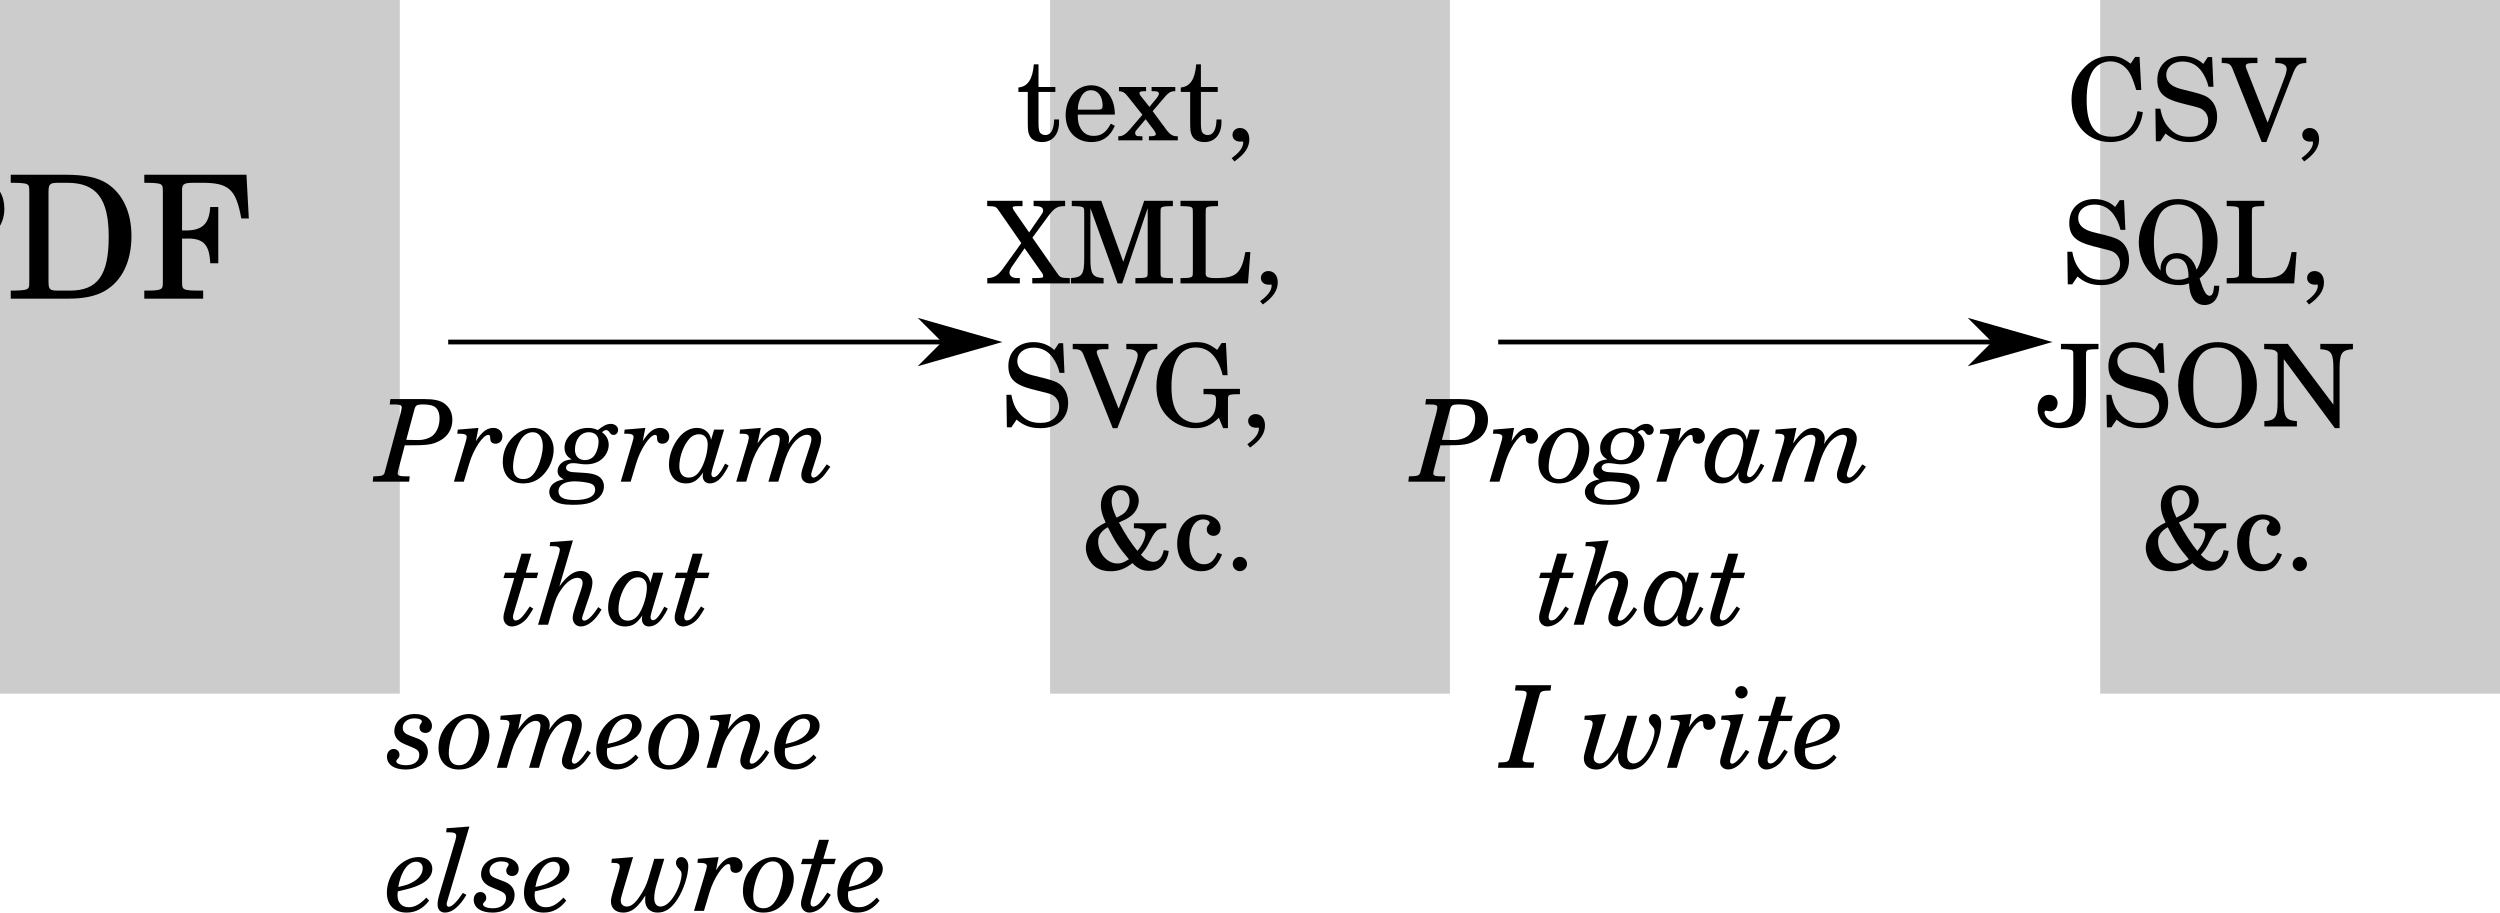
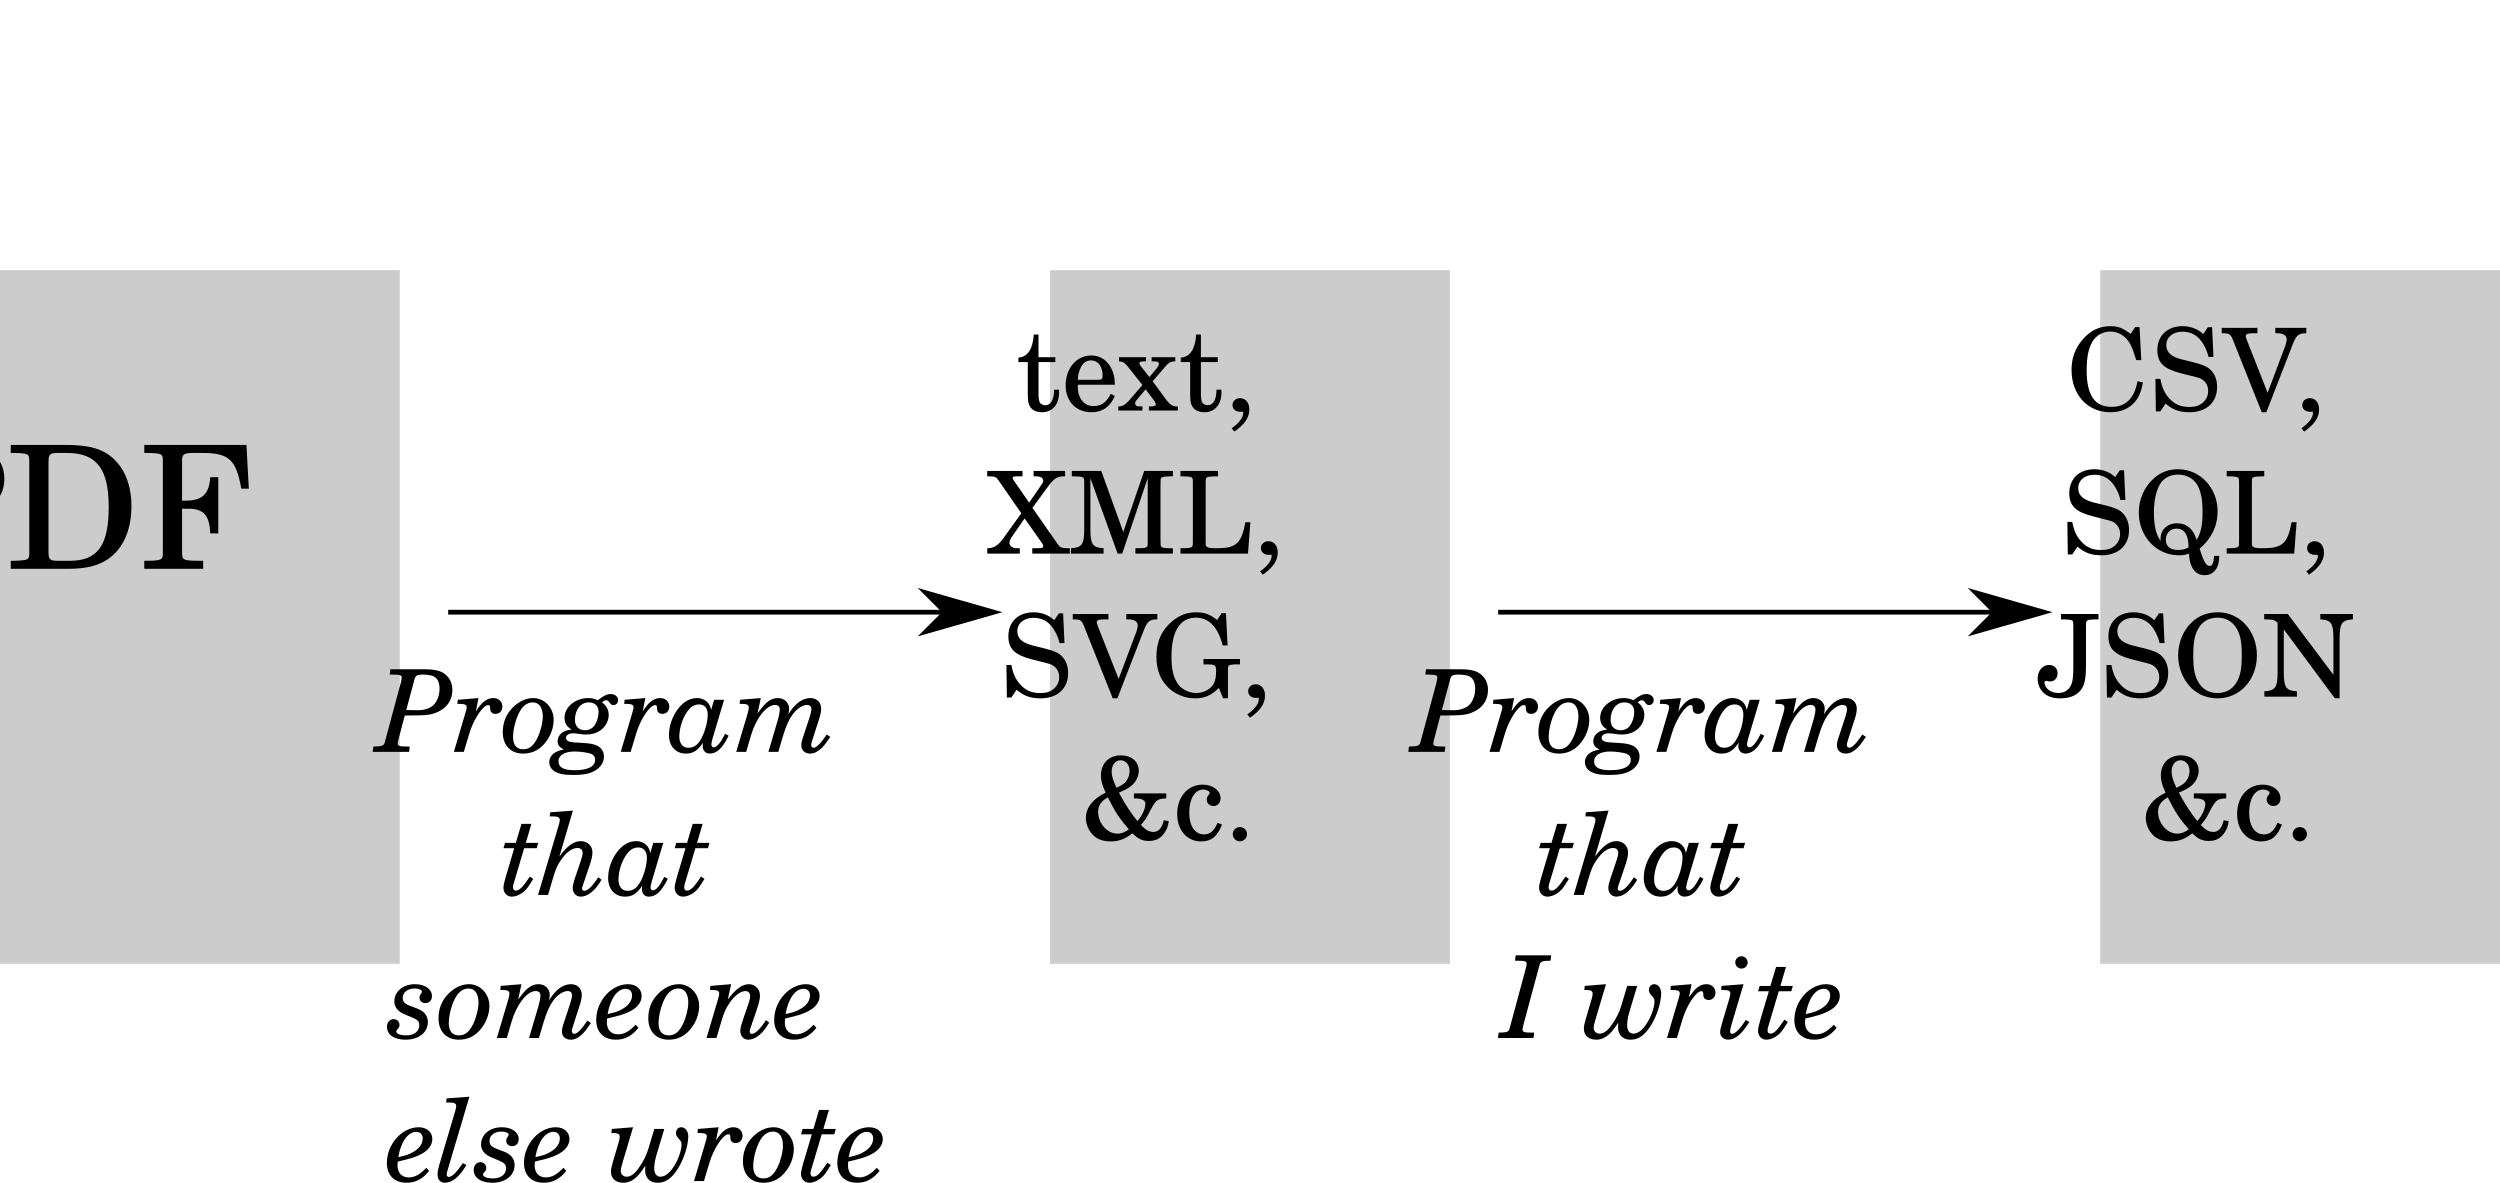
- <svg xmlns="http://www.w3.org/2000/svg" xmlns:xlink="http://www.w3.org/1999/xlink" width="524.269" height="191.375" id="svg2" version="1.1">
+ <svg xmlns="http://www.w3.org/2000/svg" xmlns:xlink="http://www.w3.org/1999/xlink" width="524.268" height="248.031" id="svg2" version="1.1">
  <defs id="defs4">
    <marker orient="auto" refY="0" refX="0" id="Arrow1Lend" style="overflow:visible">
      <path id="path3822" d="M 0,0 5,-5 -12.5,0 5,5 0,0 z" style="fill-rule:evenodd;stroke:#000000;stroke-width:1pt" transform="matrix(-0.8,0,0,-0.8,-10,0)" />
    </marker>
  </defs>
-   <g id="layer1" transform="translate(-1.010152,-845.2808)">
+   <g id="layer1" transform="translate(-1.010152,-788.6245)">
    <use x="0" y="0" xlink:href="#rect2987" id="use4259" transform="translate(220.2132,0)" width="524.41" height="283.465" />
    <use x="0" y="0" xlink:href="#rect2987" id="use4261" transform="translate(440.4265,0)" width="524.41" height="283.465" />
    <rect style="fill:#cccccc;stroke-width:10;stroke-miterlimit:4;stroke-dasharray:none" id="rect2987" width="83.843" height="145.462" x="1.01" y="845.281" />
    <text xml:space="preserve" style="font-size:36px;font-style:normal;font-variant:normal;font-weight:500;font-stretch:normal;text-align:center;line-height:125%;letter-spacing:0px;word-spacing:0px;writing-mode:lr-tb;text-anchor:middle;fill:#000000;fill-opacity:1;stroke:none;font-family:Century Schoolbook L;-inkscape-font-specification:Century Schoolbook L Medium" x="41.416" y="907.91" id="text2993">
      <tspan id="tspan2995" x="41.416" y="907.91">PDF</tspan>
    </text>
    <text xml:space="preserve" style="font-size:24px;font-style:normal;font-variant:normal;font-weight:500;font-stretch:normal;text-align:center;line-height:125%;letter-spacing:0px;word-spacing:0px;writing-mode:lr-tb;text-anchor:middle;fill:#000000;fill-opacity:1;stroke:none;font-family:Century Schoolbook L;-inkscape-font-specification:Century Schoolbook L Medium" x="262.64" y="874.717" id="text2997">
      <tspan x="262.64" y="874.717" id="tspan3001">text,</tspan>
      <tspan x="262.64" y="904.717" id="tspan3005">XML,</tspan>
      <tspan x="262.64" y="934.717" id="tspan3007">SVG,</tspan>
      <tspan x="262.64" y="964.717" id="tspan3009">&amp;c.</tspan>
    </text>
    <text id="text3011" y="874.717" x="484.914" style="font-size:24px;font-style:normal;font-variant:normal;font-weight:500;font-stretch:normal;text-align:center;line-height:125%;letter-spacing:0px;word-spacing:0px;writing-mode:lr-tb;text-anchor:middle;fill:#000000;fill-opacity:1;stroke:none;font-family:Century Schoolbook L;-inkscape-font-specification:Century Schoolbook L Medium" xml:space="preserve">
      <tspan y="874.717" x="484.914" id="tspan3030">CSV,</tspan>
      <tspan y="904.717" x="484.914" id="tspan3034">SQL,</tspan>
      <tspan y="934.717" x="484.914" id="tspan3038">JSON</tspan>
      <tspan y="964.717" x="484.914" id="tspan3036">&amp;c.</tspan>
    </text>
    <path style="fill:none;stroke:#000000;stroke-width:1px;stroke-linecap:butt;stroke-linejoin:miter;stroke-opacity:1;marker-end:url(#Arrow1Lend)" d="m 95,148.107 114.286,0" id="path3045" transform="translate(0,768.8975)" />
    <use x="0" y="0" xlink:href="#path3045" id="use4263" transform="translate(220.1929,0)" width="524.41" height="283.465" />
    <text xml:space="preserve" style="font-size:24px;font-style:normal;font-variant:normal;font-weight:500;font-stretch:normal;text-align:center;line-height:125%;letter-spacing:0px;word-spacing:0px;writing-mode:lr-tb;text-anchor:middle;fill:#000000;fill-opacity:1;stroke:none;font-family:Century Schoolbook L;-inkscape-font-specification:Century Schoolbook L Medium" x="368.706" y="946.296" id="text4284">
      <tspan id="tspan4286" x="368.706" y="946.296" style="font-style:italic;-inkscape-font-specification:Century Schoolbook L Italic">Program</tspan>
      <tspan x="368.706" y="976.296" id="tspan4288" style="font-style:italic;-inkscape-font-specification:Century Schoolbook L Italic">that</tspan>
      <tspan x="368.706" y="1006.296" style="font-style:italic;-inkscape-font-specification:Century Schoolbook L Italic" id="tspan4300">I write</tspan>
    </text>
    <text id="text4290" y="946.296" x="151.523" style="font-size:24px;font-style:normal;font-variant:normal;font-weight:500;font-stretch:normal;text-align:center;line-height:125%;letter-spacing:0px;word-spacing:0px;writing-mode:lr-tb;text-anchor:middle;fill:#000000;fill-opacity:1;stroke:none;font-family:Century Schoolbook L;-inkscape-font-specification:Century Schoolbook L Medium" xml:space="preserve">
      <tspan style="font-style:italic;-inkscape-font-specification:Century Schoolbook L Italic" y="946.296" x="151.523" id="tspan4292">Program</tspan>
      <tspan style="font-style:italic;-inkscape-font-specification:Century Schoolbook L Italic" y="976.296" x="151.523" id="tspan4298">that</tspan>
      <tspan style="font-style:italic;-inkscape-font-specification:Century Schoolbook L Italic" id="tspan4294" y="1006.296" x="151.523">someone</tspan>
      <tspan style="font-style:italic;-inkscape-font-specification:Century Schoolbook L Italic" y="1036.296" x="151.523" id="tspan4296">else wrote</tspan>
    </text>
  </g>
</svg>
